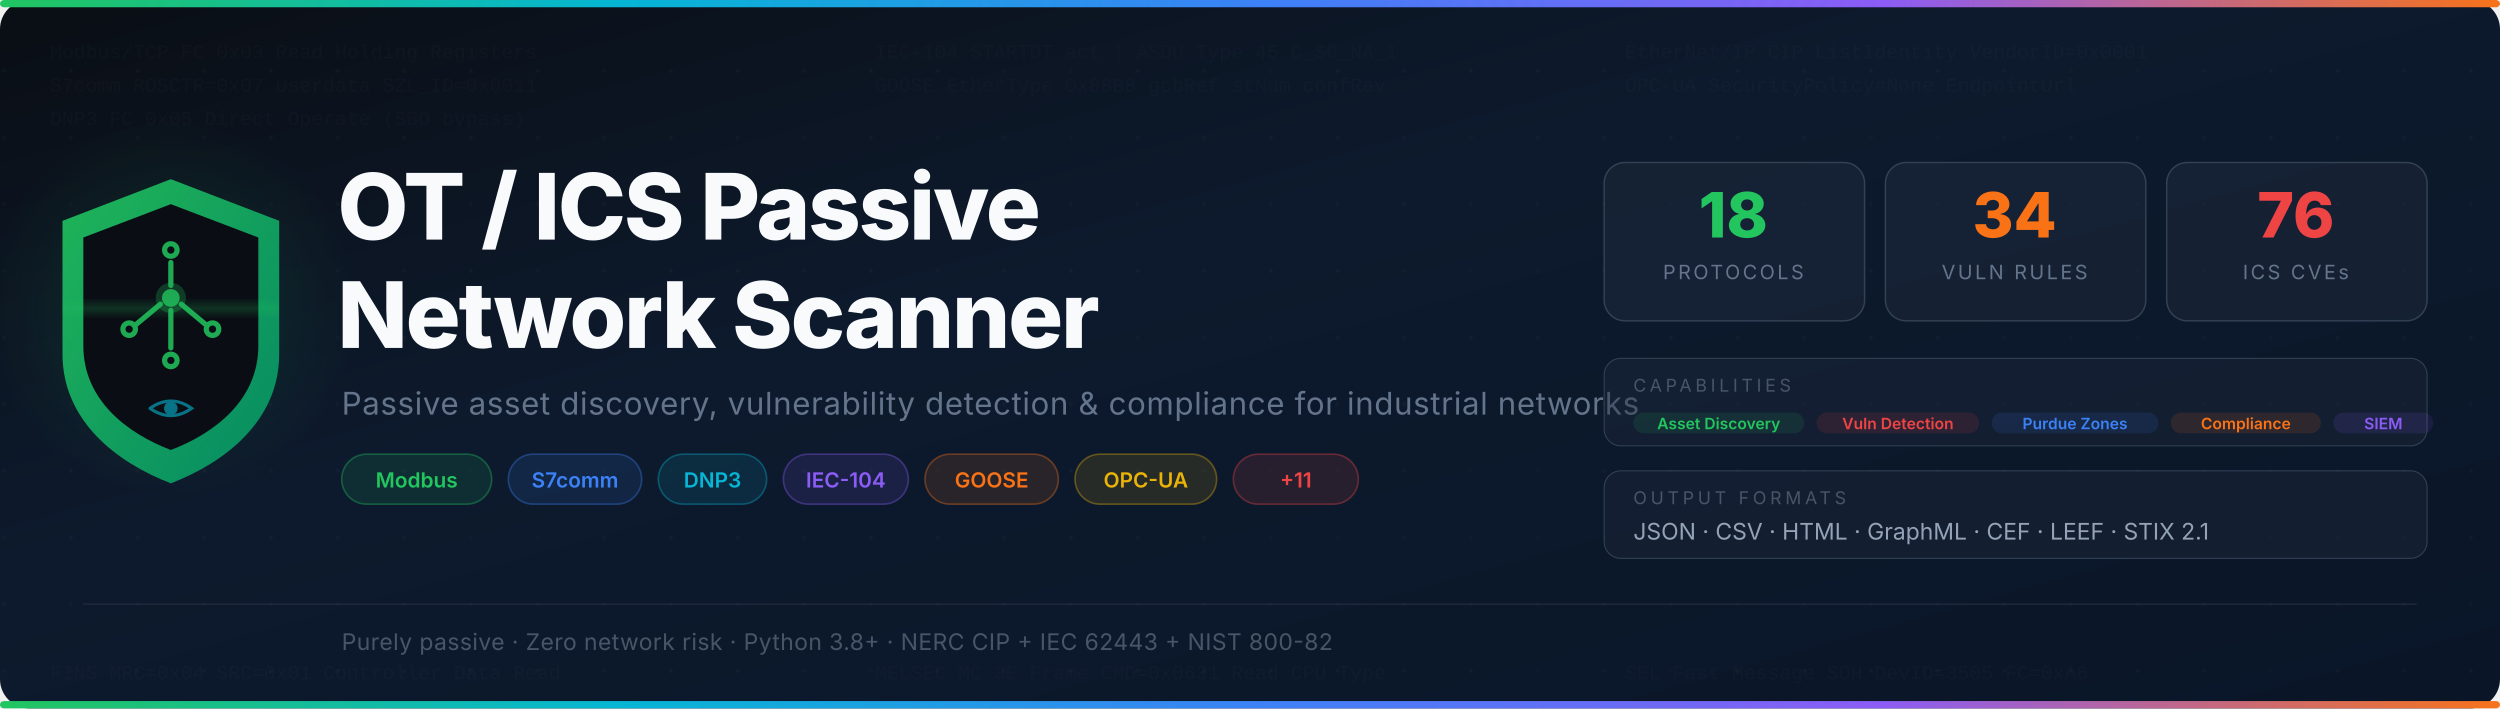
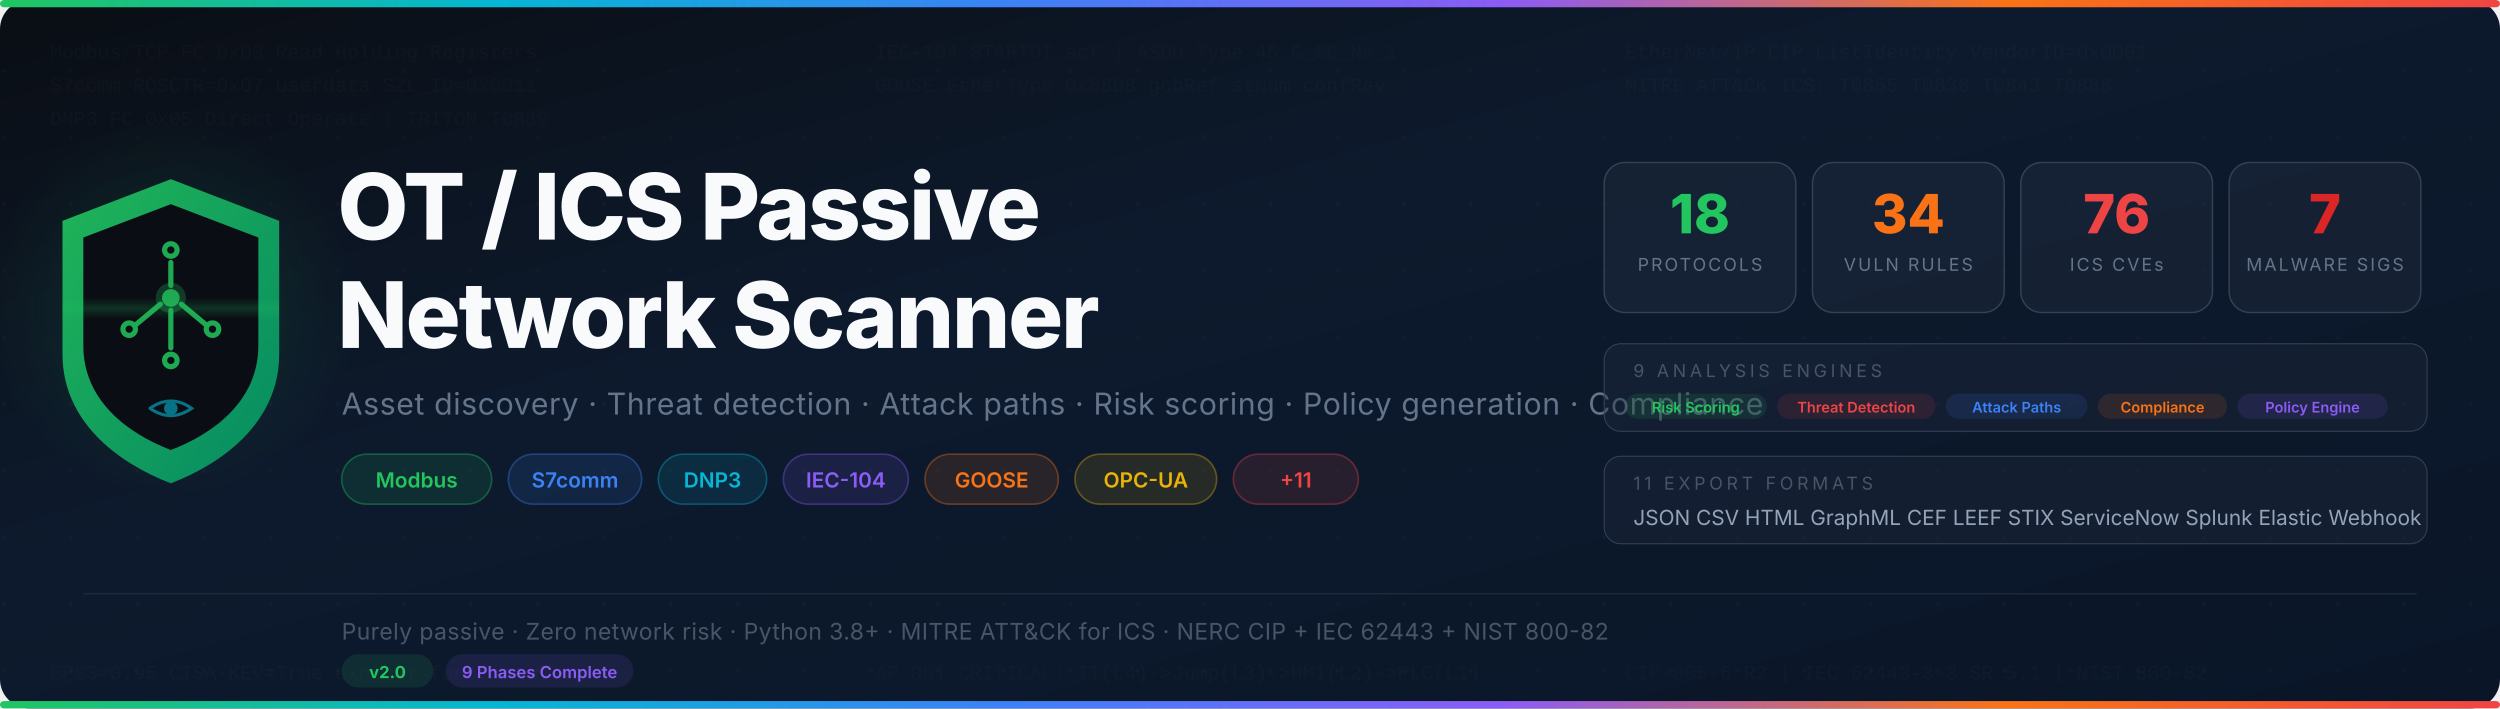
<svg xmlns="http://www.w3.org/2000/svg" viewBox="0 0 1200 340" width="1200" height="340">
  <defs>
    <linearGradient id="bg" x1="0%" y1="0%" x2="100%" y2="100%">
      <stop offset="0%" style="stop-color:#0a0e14" />
      <stop offset="40%" style="stop-color:#0d1a2d" />
      <stop offset="100%" style="stop-color:#0a1628" />
    </linearGradient>
    <linearGradient id="topBar" x1="0%" y1="0%" x2="100%" y2="0%">
      <stop offset="0%" style="stop-color:#22c55e" />
-       <stop offset="25%" style="stop-color:#06b6d4" />
-       <stop offset="50%" style="stop-color:#3b82f6" />
-       <stop offset="75%" style="stop-color:#8b5cf6" />
-       <stop offset="100%" style="stop-color:#f97316" />
+       <stop offset="20%" style="stop-color:#06b6d4" />
+       <stop offset="40%" style="stop-color:#3b82f6" />
+       <stop offset="60%" style="stop-color:#8b5cf6" />
+       <stop offset="80%" style="stop-color:#f97316" />
+       <stop offset="100%" style="stop-color:#ef4444" />
    </linearGradient>
    <linearGradient id="iconGrad" x1="0%" y1="0%" x2="100%" y2="100%">
      <stop offset="0%" style="stop-color:#22c55e" />
      <stop offset="100%" style="stop-color:#059669" />
    </linearGradient>
    <linearGradient id="pulseGrad" x1="0%" y1="0%" x2="0%" y2="100%">
      <stop offset="0%" style="stop-color:#22c55e;stop-opacity:0" />
      <stop offset="50%" style="stop-color:#22c55e;stop-opacity:0.5" />
      <stop offset="100%" style="stop-color:#22c55e;stop-opacity:0" />
    </linearGradient>
    <radialGradient id="glowGreen" cx="50%" cy="50%" r="50%">
      <stop offset="0%" style="stop-color:#22c55e;stop-opacity:0.15" />
      <stop offset="100%" style="stop-color:#22c55e;stop-opacity:0" />
    </radialGradient>
    <clipPath id="shieldClip">
      <path d="M0,-62 L52,-42 L52,22 C52,54 26,74 0,84 C-26,74 -52,54 -52,22 L-52,-42 Z" />
    </clipPath>
  </defs>
  <rect width="1200" height="340" fill="url(#bg)" rx="14" />
  <g fill="#ffffff" opacity="0.02">
    <pattern id="dots" x="0" y="0" width="32" height="32" patternUnits="userSpaceOnUse">
      <circle cx="2" cy="2" r="1" />
    </pattern>
    <rect width="1200" height="340" fill="url(#dots)" />
  </g>
  <g opacity="0.03" fill="#94a3b8" font-family="'JetBrains Mono','Fira Code','Courier New',monospace" font-size="9.5">
    <text x="24" y="28">Modbus/TCP FC 0x03 Read Holding Registers</text>
    <text x="24" y="44">S7comm ROSCTR=0x07 Userdata SZL_ID=0x0011</text>
-     <text x="24" y="60">DNP3 FC 0x05 Direct Operate (SBO bypass)</text>
+     <text x="24" y="60">DNP3 FC 0x05 Direct Operate | TRITON T0839</text>
    <text x="420" y="28">IEC-104 STARTDT act | ASDU Type 45 C_SC_NA_1</text>
    <text x="420" y="44">GOOSE EtherType 0x88B8 gcbRef stNum confRev</text>
    <text x="780" y="28">EtherNet/IP CIP ListIdentity VendorID=0x0001</text>
-     <text x="780" y="44">OPC-UA SecurityPolicy#None EndpointUrl</text>
-     <text x="24" y="326">FINS MRC=0x04 SRC=0x01 Controller Data Read</text>
-     <text x="420" y="326">MELSEC MC 3E Frame CMD=0x0631 Read CPU Type</text>
-     <text x="780" y="326">SEL Fast Message SOH DevID=3505 FC=0xA6</text>
+     <text x="780" y="44">MITRE ATT&amp;CK ICS: T0855 T0836 T0843 T0886</text>
+     <text x="24" y="326">EPSS=0.95 CISA-KEV=True exploit=functional</text>
+     <text x="420" y="326">AP-001 CRITICAL: IT(L4)-&gt;Jump(L3)-&gt;HMI(L2)-&gt;PLC(L1)</text>
+     <text x="780" y="326">CIP-005-6 R2 | IEC 62443-3-3 SR 5.1 | NIST 800-82</text>
  </g>
  <rect x="0" y="0" width="1200" height="3.5" fill="url(#topBar)" rx="2" />
  <ellipse cx="82" cy="148" rx="90" ry="90" fill="url(#glowGreen)" />
  <g transform="translate(82, 148)">
    <path d="M0,-62 L52,-42 L52,22 C52,54 26,74 0,84 C-26,74 -52,54 -52,22 L-52,-42 Z" fill="url(#iconGrad)" opacity="0.9" />
    <path d="M0,-50 L42,-34 L42,18 C42,44 21,60 0,68 C-21,60 -42,44 -42,18 L-42,-34 Z" fill="#0a0e14" />
    <g fill="none" stroke="#22c55e" stroke-width="2.5" stroke-linecap="round" stroke-linejoin="round" opacity="0.85">
      <circle cx="0" cy="-5" r="6" fill="#22c55e" opacity="0.3" />
      <circle cx="0" cy="-5" r="3" fill="#22c55e" />
      <circle cx="0" cy="-28" r="3" />
      <line x1="0" y1="-22" x2="0" y2="-11" />
      <circle cx="-20" cy="10" r="3" />
      <line x1="-17" y1="8" x2="-5" y2="-2" />
      <circle cx="20" cy="10" r="3" />
      <line x1="17" y1="8" x2="5" y2="-2" />
      <circle cx="0" cy="25" r="3" />
      <line x1="0" y1="19" x2="0" y2="1" />
    </g>
    <g clip-path="url(#shieldClip)">
      <rect x="-52" y="-5" width="104" height="10" fill="url(#pulseGrad)" opacity="0.4" />
    </g>
    <g transform="translate(0, 48)" fill="none" stroke="#06b6d4" stroke-width="1.5" stroke-linecap="round" opacity="0.6">
      <path d="M-10,0 Q0,-7 10,0 Q0,7 -10,0" />
      <circle cx="0" cy="0" r="2.5" fill="#06b6d4" />
    </g>
  </g>
  <text x="162" y="115" font-family="'Inter','Segoe UI','Helvetica Neue',Arial,sans-serif" font-size="44" font-weight="800" fill="#f8fafc" letter-spacing="-1">
    OT / ICS Passive
  </text>
  <text x="162" y="167" font-family="'Inter','Segoe UI','Helvetica Neue',Arial,sans-serif" font-size="44" font-weight="800" fill="#f8fafc" letter-spacing="-1">
    Network Scanner
  </text>
-   <text x="164" y="199" font-family="'Inter','Segoe UI',sans-serif" font-size="15" fill="#64748b" letter-spacing="0.3">
-     Passive asset discovery, vulnerability detection &amp; compliance for industrial networks
+   <text x="164" y="199" font-family="'Inter','Segoe UI',sans-serif" font-size="14.5" fill="#64748b" letter-spacing="0.3">
+     Asset discovery · Threat detection · Attack paths · Risk scoring · Policy generation · Compliance
  </text>
  <g transform="translate(164, 218)">
    <rect x="0" y="0" width="72" height="24" rx="12" fill="#22c55e" opacity="0.12" />
    <rect x="0" y="0" width="72" height="24" rx="12" fill="none" stroke="#22c55e" stroke-width="0.8" opacity="0.35" />
    <text x="36" y="16" font-family="'Inter','Segoe UI',sans-serif" font-size="10" font-weight="600" fill="#22c55e" text-anchor="middle">Modbus</text>
    <rect x="80" y="0" width="64" height="24" rx="12" fill="#3b82f6" opacity="0.12" />
    <rect x="80" y="0" width="64" height="24" rx="12" fill="none" stroke="#3b82f6" stroke-width="0.8" opacity="0.35" />
    <text x="112" y="16" font-family="'Inter','Segoe UI',sans-serif" font-size="10" font-weight="600" fill="#3b82f6" text-anchor="middle">S7comm</text>
    <rect x="152" y="0" width="52" height="24" rx="12" fill="#06b6d4" opacity="0.12" />
    <rect x="152" y="0" width="52" height="24" rx="12" fill="none" stroke="#06b6d4" stroke-width="0.8" opacity="0.35" />
    <text x="178" y="16" font-family="'Inter','Segoe UI',sans-serif" font-size="10" font-weight="600" fill="#06b6d4" text-anchor="middle">DNP3</text>
    <rect x="212" y="0" width="60" height="24" rx="12" fill="#8b5cf6" opacity="0.12" />
    <rect x="212" y="0" width="60" height="24" rx="12" fill="none" stroke="#8b5cf6" stroke-width="0.8" opacity="0.35" />
    <text x="242" y="16" font-family="'Inter','Segoe UI',sans-serif" font-size="10" font-weight="600" fill="#8b5cf6" text-anchor="middle">IEC-104</text>
    <rect x="280" y="0" width="64" height="24" rx="12" fill="#f97316" opacity="0.12" />
    <rect x="280" y="0" width="64" height="24" rx="12" fill="none" stroke="#f97316" stroke-width="0.8" opacity="0.35" />
    <text x="312" y="16" font-family="'Inter','Segoe UI',sans-serif" font-size="10" font-weight="600" fill="#f97316" text-anchor="middle">GOOSE</text>
    <rect x="352" y="0" width="68" height="24" rx="12" fill="#eab308" opacity="0.12" />
    <rect x="352" y="0" width="68" height="24" rx="12" fill="none" stroke="#eab308" stroke-width="0.8" opacity="0.35" />
    <text x="386" y="16" font-family="'Inter','Segoe UI',sans-serif" font-size="10" font-weight="600" fill="#eab308" text-anchor="middle">OPC-UA</text>
    <rect x="428" y="0" width="60" height="24" rx="12" fill="#ef4444" opacity="0.12" />
    <rect x="428" y="0" width="60" height="24" rx="12" fill="none" stroke="#ef4444" stroke-width="0.8" opacity="0.35" />
    <text x="458" y="16" font-family="'Inter','Segoe UI',sans-serif" font-size="10" font-weight="600" fill="#ef4444" text-anchor="middle">+11</text>
  </g>
  <g transform="translate(770, 78)">
-     <rect x="0" y="0" width="125" height="76" rx="10" fill="#1e293b" opacity="0.5" />
-     <rect x="0" y="0" width="125" height="76" rx="10" fill="none" stroke="#334155" stroke-width="0.7" />
-     <text x="62" y="36" font-family="'Inter','Segoe UI',sans-serif" font-size="30" font-weight="800" fill="#22c55e" text-anchor="middle">18</text>
-     <text x="62" y="56" font-family="'Inter','Segoe UI',sans-serif" font-size="9.5" fill="#64748b" text-anchor="middle" letter-spacing="1.2">PROTOCOLS</text>
-     <rect x="135" y="0" width="125" height="76" rx="10" fill="#1e293b" opacity="0.5" />
-     <rect x="135" y="0" width="125" height="76" rx="10" fill="none" stroke="#334155" stroke-width="0.7" />
-     <text x="197" y="36" font-family="'Inter','Segoe UI',sans-serif" font-size="30" font-weight="800" fill="#f97316" text-anchor="middle">34</text>
-     <text x="197" y="56" font-family="'Inter','Segoe UI',sans-serif" font-size="9.5" fill="#64748b" text-anchor="middle" letter-spacing="1.2">VULN RULES</text>
-     <rect x="270" y="0" width="125" height="76" rx="10" fill="#1e293b" opacity="0.5" />
-     <rect x="270" y="0" width="125" height="76" rx="10" fill="none" stroke="#334155" stroke-width="0.7" />
-     <text x="332" y="36" font-family="'Inter','Segoe UI',sans-serif" font-size="30" font-weight="800" fill="#ef4444" text-anchor="middle">76</text>
-     <text x="332" y="56" font-family="'Inter','Segoe UI',sans-serif" font-size="9.5" fill="#64748b" text-anchor="middle" letter-spacing="1.2">ICS CVEs</text>
+     <rect x="0" y="0" width="92" height="72" rx="10" fill="#1e293b" opacity="0.5" />
+     <rect x="0" y="0" width="92" height="72" rx="10" fill="none" stroke="#334155" stroke-width="0.7" />
+     <text x="46" y="34" font-family="'Inter','Segoe UI',sans-serif" font-size="26" font-weight="800" fill="#22c55e" text-anchor="middle">18</text>
+     <text x="46" y="52" font-family="'Inter','Segoe UI',sans-serif" font-size="8.5" fill="#64748b" text-anchor="middle" letter-spacing="1">PROTOCOLS</text>
+     <rect x="100" y="0" width="92" height="72" rx="10" fill="#1e293b" opacity="0.5" />
+     <rect x="100" y="0" width="92" height="72" rx="10" fill="none" stroke="#334155" stroke-width="0.7" />
+     <text x="146" y="34" font-family="'Inter','Segoe UI',sans-serif" font-size="26" font-weight="800" fill="#f97316" text-anchor="middle">34</text>
+     <text x="146" y="52" font-family="'Inter','Segoe UI',sans-serif" font-size="8.5" fill="#64748b" text-anchor="middle" letter-spacing="1">VULN RULES</text>
+     <rect x="200" y="0" width="92" height="72" rx="10" fill="#1e293b" opacity="0.5" />
+     <rect x="200" y="0" width="92" height="72" rx="10" fill="none" stroke="#334155" stroke-width="0.7" />
+     <text x="246" y="34" font-family="'Inter','Segoe UI',sans-serif" font-size="26" font-weight="800" fill="#ef4444" text-anchor="middle">76</text>
+     <text x="246" y="52" font-family="'Inter','Segoe UI',sans-serif" font-size="8.5" fill="#64748b" text-anchor="middle" letter-spacing="1">ICS CVEs</text>
+     <rect x="300" y="0" width="92" height="72" rx="10" fill="#1e293b" opacity="0.5" />
+     <rect x="300" y="0" width="92" height="72" rx="10" fill="none" stroke="#334155" stroke-width="0.7" />
+     <text x="346" y="34" font-family="'Inter','Segoe UI',sans-serif" font-size="26" font-weight="800" fill="#dc2626" text-anchor="middle">7</text>
+     <text x="346" y="52" font-family="'Inter','Segoe UI',sans-serif" font-size="8.5" fill="#64748b" text-anchor="middle" letter-spacing="1">MALWARE SIGS</text>
  </g>
-   <g transform="translate(770, 172)">
+   <g transform="translate(770, 165)">
    <rect x="0" y="0" width="395" height="42" rx="8" fill="#1e293b" opacity="0.4" />
    <rect x="0" y="0" width="395" height="42" rx="8" fill="none" stroke="#334155" stroke-width="0.5" />
-     <text x="14" y="16" font-family="'Inter','Segoe UI',sans-serif" font-size="8.5" fill="#475569" letter-spacing="1.8">CAPABILITIES</text>
-     <g transform="translate(14, 26)">
-       <rect x="0" y="0" width="82" height="10" rx="5" fill="#22c55e" opacity="0.12" />
-       <text x="41" y="8" font-family="'Inter',sans-serif" font-size="7.5" font-weight="600" fill="#22c55e" text-anchor="middle">Asset Discovery</text>
-       <rect x="88" y="0" width="78" height="10" rx="5" fill="#ef4444" opacity="0.12" />
-       <text x="127" y="8" font-family="'Inter',sans-serif" font-size="7.5" font-weight="600" fill="#ef4444" text-anchor="middle">Vuln Detection</text>
-       <rect x="172" y="0" width="80" height="10" rx="5" fill="#3b82f6" opacity="0.12" />
-       <text x="212" y="8" font-family="'Inter',sans-serif" font-size="7.5" font-weight="600" fill="#3b82f6" text-anchor="middle">Purdue Zones</text>
-       <rect x="258" y="0" width="72" height="10" rx="5" fill="#f97316" opacity="0.12" />
-       <text x="294" y="8" font-family="'Inter',sans-serif" font-size="7.5" font-weight="600" fill="#f97316" text-anchor="middle">Compliance</text>
-       <rect x="336" y="0" width="48" height="10" rx="5" fill="#8b5cf6" opacity="0.12" />
-       <text x="360" y="8" font-family="'Inter',sans-serif" font-size="7.5" font-weight="600" fill="#8b5cf6" text-anchor="middle">SIEM</text>
+     <text x="14" y="16" font-family="'Inter','Segoe UI',sans-serif" font-size="8.5" fill="#475569" letter-spacing="1.8">9 ANALYSIS ENGINES</text>
+     <g transform="translate(10, 24)">
+       <rect x="0" y="0" width="68" height="12" rx="6" fill="#22c55e" opacity="0.12" />
+       <text x="34" y="9" font-family="'Inter',sans-serif" font-size="7" font-weight="600" fill="#22c55e" text-anchor="middle">Risk Scoring</text>
+       <rect x="73" y="0" width="76" height="12" rx="6" fill="#ef4444" opacity="0.12" />
+       <text x="111" y="9" font-family="'Inter',sans-serif" font-size="7" font-weight="600" fill="#ef4444" text-anchor="middle">Threat Detection</text>
+       <rect x="154" y="0" width="68" height="12" rx="6" fill="#3b82f6" opacity="0.12" />
+       <text x="188" y="9" font-family="'Inter',sans-serif" font-size="7" font-weight="600" fill="#3b82f6" text-anchor="middle">Attack Paths</text>
+       <rect x="227" y="0" width="62" height="12" rx="6" fill="#f97316" opacity="0.12" />
+       <text x="258" y="9" font-family="'Inter',sans-serif" font-size="7" font-weight="600" fill="#f97316" text-anchor="middle">Compliance</text>
+       <rect x="294" y="0" width="72" height="12" rx="6" fill="#8b5cf6" opacity="0.12" />
+       <text x="330" y="9" font-family="'Inter',sans-serif" font-size="7" font-weight="600" fill="#8b5cf6" text-anchor="middle">Policy Engine</text>
    </g>
  </g>
-   <g transform="translate(770, 226)">
+   <g transform="translate(770, 219)">
    <rect x="0" y="0" width="395" height="42" rx="8" fill="#1e293b" opacity="0.4" />
    <rect x="0" y="0" width="395" height="42" rx="8" fill="none" stroke="#334155" stroke-width="0.5" />
-     <text x="14" y="16" font-family="'Inter','Segoe UI',sans-serif" font-size="8.5" fill="#475569" letter-spacing="1.8">OUTPUT FORMATS</text>
-     <text x="14" y="33" font-family="'Inter','Segoe UI',sans-serif" font-size="11" fill="#94a3b8">
-       JSON · CSV · HTML · GraphML · CEF · LEEF · STIX 2.1
+     <text x="14" y="16" font-family="'Inter','Segoe UI',sans-serif" font-size="8.5" fill="#475569" letter-spacing="1.8">11 EXPORT FORMATS</text>
+     <text x="14" y="33" font-family="'Inter','Segoe UI',sans-serif" font-size="10" fill="#94a3b8">
+       JSON  CSV  HTML  GraphML  CEF  LEEF  STIX  ServiceNow  Splunk  Elastic  Webhook
    </text>
  </g>
-   <line x1="40" y1="290" x2="1160" y2="290" stroke="#1e293b" stroke-width="0.7" />
-   <text x="164" y="312" font-family="'Inter','Segoe UI',sans-serif" font-size="11" fill="#475569" letter-spacing="0.2">
-     Purely passive  ·  Zero network risk  ·  Python 3.8+  ·  NERC CIP + IEC 62443 + NIST 800-82
+   <line x1="40" y1="285" x2="1160" y2="285" stroke="#1e293b" stroke-width="0.7" />
+   <text x="164" y="307" font-family="'Inter','Segoe UI',sans-serif" font-size="11" fill="#475569" letter-spacing="0.2">
+     Purely passive  ·  Zero network risk  ·  Python 3.8+  ·  MITRE ATT&amp;CK for ICS  ·  NERC CIP + IEC 62443 + NIST 800-82
  </text>
+   <g transform="translate(164, 314)">
+     <rect x="0" y="0" width="44" height="16" rx="8" fill="#22c55e" opacity="0.12" />
+     <text x="22" y="11.5" font-family="'Inter',sans-serif" font-size="8" font-weight="700" fill="#22c55e" text-anchor="middle">v2.0</text>
+     <rect x="50" y="0" width="90" height="16" rx="8" fill="#8b5cf6" opacity="0.12" />
+     <text x="95" y="11.5" font-family="'Inter',sans-serif" font-size="8" font-weight="600" fill="#8b5cf6" text-anchor="middle">9 Phases Complete</text>
+   </g>
  <rect x="0" y="336.5" width="1200" height="3.5" fill="url(#topBar)" rx="2" />
</svg>
